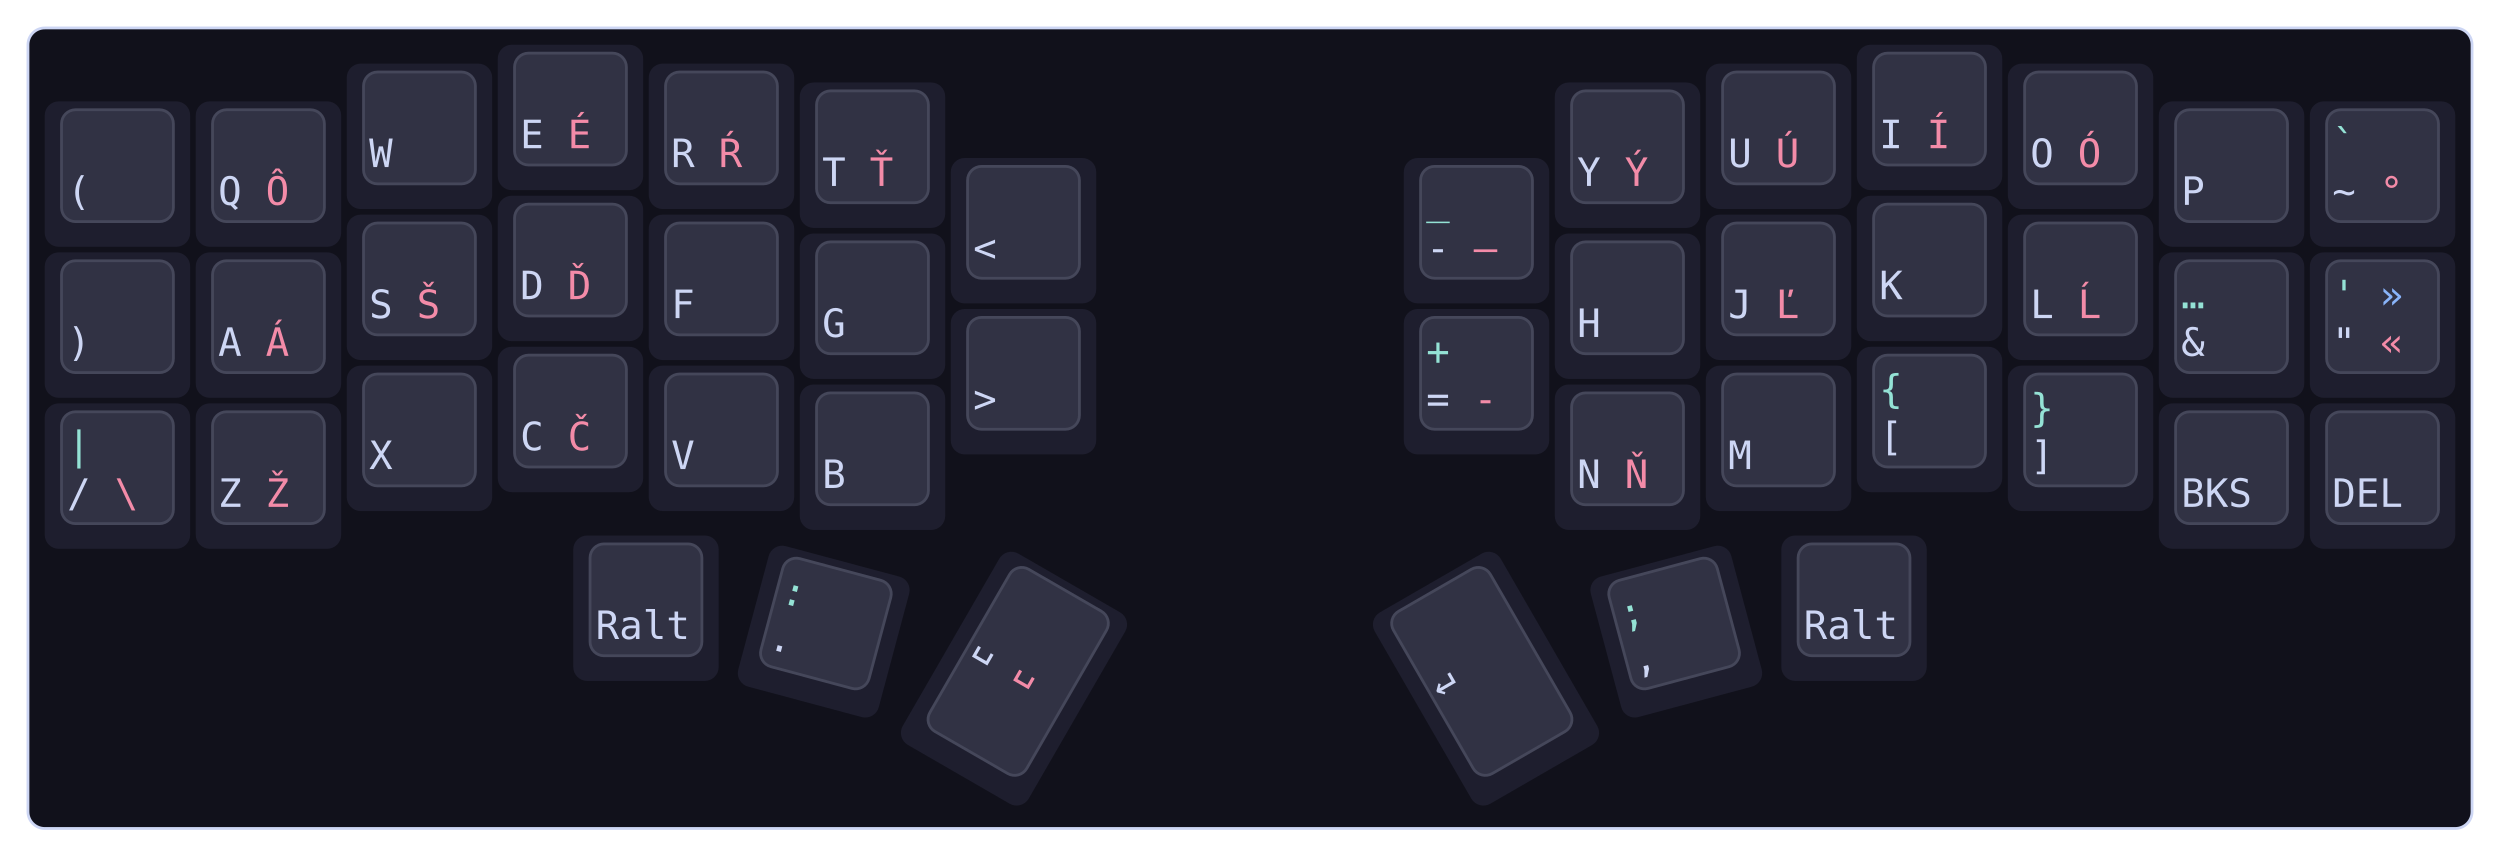
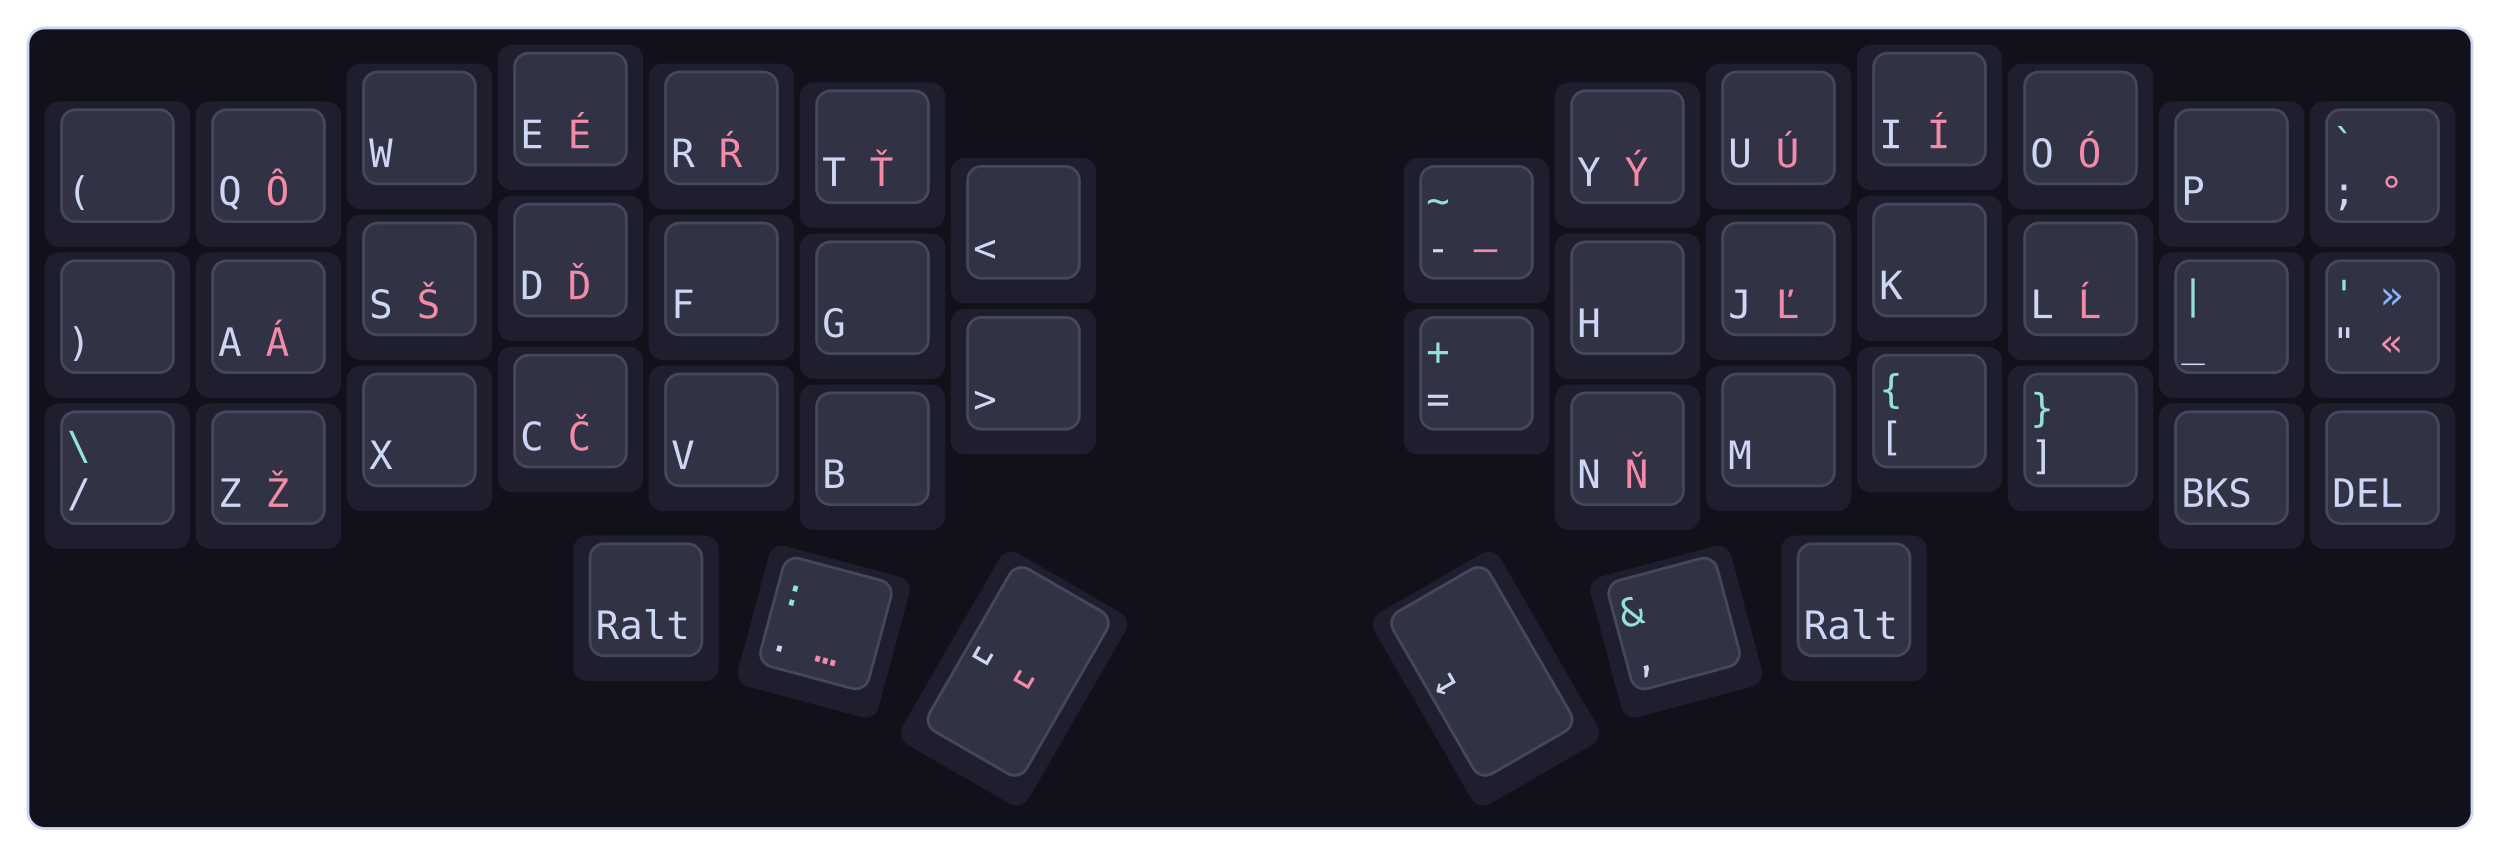
<svg xmlns="http://www.w3.org/2000/svg" width="894px" height="307px" viewBox="0 0 894 307">
  <style type="text/css">
    .keycap .outer { fill: #1e1e2e; }
    .keycap .inner { fill: #313244; stroke: #45475a; }
    .label { font: 14px monospace; }
    .label.level1 { fill: #cdd6f4; }
    .label.level2 { fill: #94e2d5; }
    .label.level3 { fill: #f38ba8; }
    .label.level4 { fill: #89b4fa; }
    .label.small { font-size: 10px; }
  </style>
  <g transform="translate(10,10)">
    <rect width="874" height="286.265" stroke="#cdd6f4" stroke-width="1" fill="#11111b" rx="6" />
    <g transform="translate(5,5)">
      <g class="keycap">
        <rect x="163" y="1" width="52" height="52" rx="5" class="outer" />
        <rect x="169" y="4" width="40" height="40" rx="5" class="inner" />
        <text x="171.0" y="38.0" class="label level1">E</text>
        <text x="171.0" y="21.0" class="label level2" />
        <text x="188.0" y="38.0" class="label level3">É</text>
        <text x="188.0" y="21.0" class="label level4" />
      </g>
      <g class="keycap">
        <rect x="649" y="1" width="52" height="52" rx="5" class="outer" />
        <rect x="655" y="4" width="40" height="40" rx="5" class="inner" />
        <text x="657.0" y="38.0" class="label level1">I</text>
        <text x="657.0" y="21.0" class="label level2" />
        <text x="674.0" y="38.0" class="label level3">Í</text>
        <text x="674.0" y="21.0" class="label level4" />
      </g>
      <g class="keycap">
        <rect x="109" y="7.75" width="52" height="52" rx="5" class="outer" />
        <rect x="115" y="10.75" width="40" height="40" rx="5" class="inner" />
        <text x="117.0" y="44.75" class="label level1">W</text>
        <text x="117.0" y="27.75" class="label level2" />
        <text x="134.0" y="44.75" class="label level3" />
        <text x="134.0" y="27.75" class="label level4" />
      </g>
      <g class="keycap">
        <rect x="217" y="7.75" width="52" height="52" rx="5" class="outer" />
        <rect x="223" y="10.75" width="40" height="40" rx="5" class="inner" />
        <text x="225.0" y="44.75" class="label level1">R</text>
        <text x="225.0" y="27.75" class="label level2" />
        <text x="242.0" y="44.75" class="label level3">Ŕ</text>
        <text x="242.0" y="27.75" class="label level4" />
      </g>
      <g class="keycap">
        <rect x="595" y="7.75" width="52" height="52" rx="5" class="outer" />
        <rect x="601" y="10.75" width="40" height="40" rx="5" class="inner" />
        <text x="603.0" y="44.75" class="label level1">U</text>
        <text x="603.0" y="27.75" class="label level2" />
        <text x="620.0" y="44.75" class="label level3">Ú</text>
        <text x="620.0" y="27.75" class="label level4" />
      </g>
      <g class="keycap">
        <rect x="703" y="7.75" width="52" height="52" rx="5" class="outer" />
        <rect x="709" y="10.75" width="40" height="40" rx="5" class="inner" />
        <text x="711.0" y="44.75" class="label level1">O</text>
        <text x="711.0" y="27.75" class="label level2" />
        <text x="728.0" y="44.75" class="label level3">Ó</text>
        <text x="728.0" y="27.75" class="label level4" />
      </g>
      <g class="keycap">
        <rect x="271" y="14.5" width="52" height="52" rx="5" class="outer" />
        <rect x="277" y="17.5" width="40" height="40" rx="5" class="inner" />
        <text x="279.0" y="51.5" class="label level1">T</text>
        <text x="279.0" y="34.5" class="label level2" />
        <text x="296.0" y="51.5" class="label level3">Ť</text>
        <text x="296.0" y="34.5" class="label level4" />
      </g>
      <g class="keycap">
        <rect x="541" y="14.5" width="52" height="52" rx="5" class="outer" />
        <rect x="547" y="17.5" width="40" height="40" rx="5" class="inner" />
        <text x="549.0" y="51.5" class="label level1">Y</text>
        <text x="549.0" y="34.5" class="label level2" />
        <text x="566.0" y="51.5" class="label level3">Ý</text>
        <text x="566.0" y="34.5" class="label level4" />
      </g>
      <g class="keycap">
        <rect x="1" y="21.25" width="52" height="52" rx="5" class="outer" />
        <rect x="7" y="24.25" width="40" height="40" rx="5" class="inner" />
        <text x="9.0" y="58.25" class="label level1">(</text>
        <text x="9.0" y="41.25" class="label level2" />
        <text x="26.0" y="58.25" class="label level3" />
        <text x="26.0" y="41.25" class="label level4" />
      </g>
      <g class="keycap">
        <rect x="55" y="21.25" width="52" height="52" rx="5" class="outer" />
        <rect x="61" y="24.25" width="40" height="40" rx="5" class="inner" />
        <text x="63.0" y="58.25" class="label level1">Q</text>
        <text x="63.0" y="41.25" class="label level2" />
        <text x="80.0" y="58.25" class="label level3">Ô</text>
        <text x="80.0" y="41.25" class="label level4" />
      </g>
      <g class="keycap">
        <rect x="757" y="21.25" width="52" height="52" rx="5" class="outer" />
        <rect x="763" y="24.25" width="40" height="40" rx="5" class="inner" />
        <text x="765.0" y="58.25" class="label level1">P</text>
        <text x="765.0" y="41.25" class="label level2" />
        <text x="782.0" y="58.25" class="label level3" />
        <text x="782.0" y="41.25" class="label level4" />
      </g>
      <g class="keycap">
        <rect x="811" y="21.25" width="52" height="52" rx="5" class="outer" />
        <rect x="817" y="24.25" width="40" height="40" rx="5" class="inner" />
-         <text x="819.0" y="58.25" class="label level1">~</text>
+         <text x="819.0" y="58.25" class="label level1">;</text>
        <text x="819.0" y="41.25" class="label level2">`</text>
        <text x="836.0" y="58.25" class="label level3">°</text>
        <text x="836.0" y="41.25" class="label level4" />
      </g>
      <g class="keycap">
        <rect x="325" y="41.5" width="52" height="52" rx="5" class="outer" />
        <rect x="331" y="44.5" width="40" height="40" rx="5" class="inner" />
        <text x="333.0" y="78.5" class="label level1">&lt;</text>
        <text x="333.0" y="61.5" class="label level2" />
        <text x="350.0" y="78.5" class="label level3" />
        <text x="350.0" y="61.5" class="label level4" />
      </g>
      <g class="keycap">
        <rect x="487" y="41.5" width="52" height="52" rx="5" class="outer" />
        <rect x="493" y="44.5" width="40" height="40" rx="5" class="inner" />
        <text x="495.0" y="78.5" class="label level1">-</text>
-         <text x="495.0" y="61.5" class="label level2">_</text>
+         <text x="495.0" y="61.5" class="label level2">~</text>
        <text x="512.0" y="78.5" class="label level3">—</text>
        <text x="512.0" y="61.5" class="label level4" />
      </g>
      <g class="keycap">
        <rect x="163" y="55" width="52" height="52" rx="5" class="outer" />
        <rect x="169" y="58" width="40" height="40" rx="5" class="inner" />
        <text x="171.0" y="92.0" class="label level1">D</text>
        <text x="171.0" y="75.0" class="label level2" />
        <text x="188.0" y="92.0" class="label level3">Ď</text>
        <text x="188.0" y="75.0" class="label level4" />
      </g>
      <g class="keycap">
        <rect x="649" y="55" width="52" height="52" rx="5" class="outer" />
        <rect x="655" y="58" width="40" height="40" rx="5" class="inner" />
        <text x="657.0" y="92.0" class="label level1">K</text>
        <text x="657.0" y="75.0" class="label level2" />
        <text x="674.0" y="92.0" class="label level3" />
        <text x="674.0" y="75.0" class="label level4" />
      </g>
      <g class="keycap">
        <rect x="109" y="61.75" width="52" height="52" rx="5" class="outer" />
        <rect x="115" y="64.75" width="40" height="40" rx="5" class="inner" />
        <text x="117.0" y="98.75" class="label level1">S</text>
        <text x="117.0" y="81.75" class="label level2" />
        <text x="134.0" y="98.75" class="label level3">Š</text>
        <text x="134.0" y="81.75" class="label level4" />
      </g>
      <g class="keycap">
        <rect x="217" y="61.75" width="52" height="52" rx="5" class="outer" />
        <rect x="223" y="64.75" width="40" height="40" rx="5" class="inner" />
        <text x="225.0" y="98.75" class="label level1">F</text>
        <text x="225.0" y="81.75" class="label level2" />
        <text x="242.0" y="98.75" class="label level3" />
        <text x="242.0" y="81.75" class="label level4" />
      </g>
      <g class="keycap">
        <rect x="595" y="61.75" width="52" height="52" rx="5" class="outer" />
        <rect x="601" y="64.75" width="40" height="40" rx="5" class="inner" />
        <text x="603.0" y="98.75" class="label level1">J</text>
        <text x="603.0" y="81.75" class="label level2" />
        <text x="620.0" y="98.75" class="label level3">Ľ</text>
        <text x="620.0" y="81.75" class="label level4" />
      </g>
      <g class="keycap">
        <rect x="703" y="61.75" width="52" height="52" rx="5" class="outer" />
        <rect x="709" y="64.75" width="40" height="40" rx="5" class="inner" />
        <text x="711.0" y="98.75" class="label level1">L</text>
        <text x="711.0" y="81.75" class="label level2" />
        <text x="728.0" y="98.75" class="label level3">Ĺ</text>
        <text x="728.0" y="81.75" class="label level4" />
      </g>
      <g class="keycap">
        <rect x="271" y="68.5" width="52" height="52" rx="5" class="outer" />
        <rect x="277" y="71.5" width="40" height="40" rx="5" class="inner" />
        <text x="279.0" y="105.5" class="label level1">G</text>
        <text x="279.0" y="88.5" class="label level2" />
        <text x="296.0" y="105.5" class="label level3" />
        <text x="296.0" y="88.5" class="label level4" />
      </g>
      <g class="keycap">
        <rect x="541" y="68.5" width="52" height="52" rx="5" class="outer" />
        <rect x="547" y="71.5" width="40" height="40" rx="5" class="inner" />
        <text x="549.0" y="105.5" class="label level1">H</text>
        <text x="549.0" y="88.5" class="label level2" />
        <text x="566.0" y="105.5" class="label level3" />
        <text x="566.0" y="88.5" class="label level4" />
      </g>
      <g class="keycap">
        <rect x="1" y="75.25" width="52" height="52" rx="5" class="outer" />
        <rect x="7" y="78.25" width="40" height="40" rx="5" class="inner" />
        <text x="9.0" y="112.25" class="label level1">)</text>
        <text x="9.0" y="95.25" class="label level2" />
        <text x="26.0" y="112.25" class="label level3" />
        <text x="26.0" y="95.25" class="label level4" />
      </g>
      <g class="keycap">
        <rect x="55" y="75.25" width="52" height="52" rx="5" class="outer" />
        <rect x="61" y="78.25" width="40" height="40" rx="5" class="inner" />
        <text x="63.0" y="112.25" class="label level1">A</text>
        <text x="63.0" y="95.25" class="label level2" />
        <text x="80.0" y="112.25" class="label level3">Á</text>
        <text x="80.0" y="95.25" class="label level4" />
      </g>
      <g class="keycap">
        <rect x="757" y="75.25" width="52" height="52" rx="5" class="outer" />
        <rect x="763" y="78.25" width="40" height="40" rx="5" class="inner" />
-         <text x="765.0" y="112.25" class="label level1">&amp;</text>
-         <text x="765.0" y="95.25" class="label level2">…</text>
+         <text x="765.0" y="112.25" class="label level1">_</text>
+         <text x="765.0" y="95.25" class="label level2">|</text>
        <text x="782.0" y="112.25" class="label level3" />
        <text x="782.0" y="95.25" class="label level4" />
      </g>
      <g class="keycap">
        <rect x="811" y="75.25" width="52" height="52" rx="5" class="outer" />
        <rect x="817" y="78.25" width="40" height="40" rx="5" class="inner" />
        <text x="819.0" y="112.25" class="label level1">"</text>
        <text x="819.0" y="95.25" class="label level2">'</text>
        <text x="836.0" y="112.25" class="label level3">«</text>
        <text x="836.0" y="95.25" class="label level4">»</text>
      </g>
      <g class="keycap">
        <rect x="325" y="95.5" width="52" height="52" rx="5" class="outer" />
        <rect x="331" y="98.5" width="40" height="40" rx="5" class="inner" />
        <text x="333.0" y="132.5" class="label level1">&gt;</text>
        <text x="333.0" y="115.5" class="label level2" />
        <text x="350.0" y="132.5" class="label level3" />
        <text x="350.0" y="115.5" class="label level4" />
      </g>
      <g class="keycap">
        <rect x="487" y="95.5" width="52" height="52" rx="5" class="outer" />
        <rect x="493" y="98.5" width="40" height="40" rx="5" class="inner" />
        <text x="495.0" y="132.5" class="label level1">=</text>
        <text x="495.0" y="115.5" class="label level2">+</text>
-         <text x="512.0" y="132.5" class="label level3">‐</text>
+         <text x="512.0" y="132.5" class="label level3" />
        <text x="512.0" y="115.5" class="label level4" />
      </g>
      <g class="keycap">
        <rect x="163" y="109" width="52" height="52" rx="5" class="outer" />
        <rect x="169" y="112" width="40" height="40" rx="5" class="inner" />
        <text x="171.0" y="146.0" class="label level1">C</text>
        <text x="171.0" y="129.0" class="label level2" />
        <text x="188.0" y="146.0" class="label level3">Č</text>
        <text x="188.0" y="129.0" class="label level4" />
      </g>
      <g class="keycap">
        <rect x="649" y="109" width="52" height="52" rx="5" class="outer" />
        <rect x="655" y="112" width="40" height="40" rx="5" class="inner" />
        <text x="657.0" y="146.0" class="label level1">[</text>
        <text x="657.0" y="129.0" class="label level2">{</text>
        <text x="674.0" y="146.0" class="label level3" />
        <text x="674.0" y="129.0" class="label level4" />
      </g>
      <g class="keycap">
        <rect x="109" y="115.75" width="52" height="52" rx="5" class="outer" />
        <rect x="115" y="118.75" width="40" height="40" rx="5" class="inner" />
        <text x="117.0" y="152.75" class="label level1">X</text>
        <text x="117.0" y="135.75" class="label level2" />
        <text x="134.0" y="152.75" class="label level3" />
        <text x="134.0" y="135.75" class="label level4" />
      </g>
      <g class="keycap">
        <rect x="217" y="115.75" width="52" height="52" rx="5" class="outer" />
        <rect x="223" y="118.75" width="40" height="40" rx="5" class="inner" />
        <text x="225.0" y="152.75" class="label level1">V</text>
        <text x="225.0" y="135.75" class="label level2" />
        <text x="242.0" y="152.75" class="label level3" />
        <text x="242.0" y="135.75" class="label level4" />
      </g>
      <g class="keycap">
        <rect x="595" y="115.75" width="52" height="52" rx="5" class="outer" />
        <rect x="601" y="118.75" width="40" height="40" rx="5" class="inner" />
        <text x="603.0" y="152.75" class="label level1">M</text>
        <text x="603.0" y="135.75" class="label level2" />
        <text x="620.0" y="152.75" class="label level3" />
        <text x="620.0" y="135.75" class="label level4" />
      </g>
      <g class="keycap">
        <rect x="703" y="115.75" width="52" height="52" rx="5" class="outer" />
        <rect x="709" y="118.75" width="40" height="40" rx="5" class="inner" />
        <text x="711.0" y="152.75" class="label level1">]</text>
        <text x="711.0" y="135.75" class="label level2">}</text>
        <text x="728.0" y="152.75" class="label level3" />
        <text x="728.0" y="135.75" class="label level4" />
      </g>
      <g class="keycap">
        <rect x="271" y="122.5" width="52" height="52" rx="5" class="outer" />
        <rect x="277" y="125.5" width="40" height="40" rx="5" class="inner" />
        <text x="279.0" y="159.5" class="label level1">B</text>
        <text x="279.0" y="142.5" class="label level2" />
        <text x="296.0" y="159.5" class="label level3" />
        <text x="296.0" y="142.5" class="label level4" />
      </g>
      <g class="keycap">
        <rect x="541" y="122.5" width="52" height="52" rx="5" class="outer" />
        <rect x="547" y="125.5" width="40" height="40" rx="5" class="inner" />
        <text x="549.0" y="159.5" class="label level1">N</text>
        <text x="549.0" y="142.5" class="label level2" />
        <text x="566.0" y="159.5" class="label level3">Ň</text>
        <text x="566.0" y="142.5" class="label level4" />
      </g>
      <g class="keycap">
        <rect x="1" y="129.25" width="52" height="52" rx="5" class="outer" />
        <rect x="7" y="132.25" width="40" height="40" rx="5" class="inner" />
        <text x="9.0" y="166.25" class="label level1">/</text>
-         <text x="9.0" y="149.25" class="label level2">|</text>
-         <text x="26.0" y="166.25" class="label level3">\</text>
+         <text x="9.0" y="149.25" class="label level2">\</text>
+         <text x="26.0" y="166.25" class="label level3" />
        <text x="26.0" y="149.25" class="label level4" />
      </g>
      <g class="keycap">
        <rect x="55" y="129.25" width="52" height="52" rx="5" class="outer" />
        <rect x="61" y="132.25" width="40" height="40" rx="5" class="inner" />
        <text x="63.0" y="166.25" class="label level1">Z</text>
        <text x="63.0" y="149.25" class="label level2" />
        <text x="80.0" y="166.25" class="label level3">Ž</text>
        <text x="80.0" y="149.25" class="label level4" />
      </g>
      <g class="keycap">
        <rect x="757" y="129.25" width="52" height="52" rx="5" class="outer" />
        <rect x="763" y="132.25" width="40" height="40" rx="5" class="inner" />
        <text x="765.0" y="166.25" class="label level1">BKS</text>
        <text x="765.0" y="149.25" class="label level2" />
        <text x="782.0" y="166.25" class="label level3" />
        <text x="782.0" y="149.25" class="label level4" />
      </g>
      <g class="keycap">
        <rect x="811" y="129.25" width="52" height="52" rx="5" class="outer" />
        <rect x="817" y="132.25" width="40" height="40" rx="5" class="inner" />
        <text x="819.0" y="166.25" class="label level1">DEL</text>
        <text x="819.0" y="149.25" class="label level2" />
        <text x="836.0" y="166.25" class="label level3" />
        <text x="836.0" y="149.25" class="label level4" />
      </g>
      <g class="keycap">
        <rect x="190" y="176.5" width="52" height="52" rx="5" class="outer" />
        <rect x="196" y="179.5" width="40" height="40" rx="5" class="inner" />
        <text x="198.0" y="213.5" class="label level1">Ralt</text>
        <text x="198.0" y="196.5" class="label level2" />
        <text x="215.0" y="213.5" class="label level3" />
        <text x="215.0" y="196.5" class="label level4" />
      </g>
      <g class="keycap">
        <rect x="622" y="176.5" width="52" height="52" rx="5" class="outer" />
        <rect x="628" y="179.5" width="40" height="40" rx="5" class="inner" />
        <text x="630.0" y="213.5" class="label level1">Ralt</text>
        <text x="630.0" y="196.5" class="label level2" />
        <text x="647.0" y="213.5" class="label level3" />
        <text x="647.0" y="196.5" class="label level4" />
      </g>
      <g class="keycap" transform="rotate(15 243 243)">
        <rect x="244" y="176.5" width="52" height="52" rx="5" class="outer" />
        <rect x="250" y="179.5" width="40" height="40" rx="5" class="inner" />
        <text x="252.0" y="213.5" class="label level1">.</text>
        <text x="252.0" y="196.5" class="label level2">:</text>
-         <text x="269.0" y="213.5" class="label level3" />
+         <text x="269.0" y="213.5" class="label level3">…</text>
        <text x="269.0" y="196.5" class="label level4" />
      </g>
      <g class="keycap" transform="rotate(30 27 27)">
        <rect x="379" y="1" width="52" height="79" rx="5" class="outer" />
        <rect x="385" y="4" width="40" height="67" rx="5" class="inner" />
        <text x="387.0" y="38.0" class="label level1">␣</text>
        <text x="387.0" y="21.0" class="label level2" />
        <text x="404.0" y="38.0" class="label level3">␣</text>
        <text x="404.0" y="21.0" class="label level4" />
      </g>
      <g class="keycap" transform="rotate(-30 837 27)">
        <rect x="433" y="1" width="52" height="79" rx="5" class="outer" />
        <rect x="439" y="4" width="40" height="67" rx="5" class="inner" />
        <text x="441.0" y="38.0" class="label level1">↵</text>
        <text x="441.0" y="21.0" class="label level2" />
        <text x="458.0" y="38.0" class="label level3" />
        <text x="458.0" y="21.0" class="label level4" />
      </g>
      <g class="keycap" transform="rotate(-15 621 243)">
        <rect x="568" y="176.5" width="52" height="52" rx="5" class="outer" />
        <rect x="574" y="179.5" width="40" height="40" rx="5" class="inner" />
        <text x="576.0" y="213.5" class="label level1">,</text>
-         <text x="576.0" y="196.5" class="label level2">;</text>
+         <text x="576.0" y="196.5" class="label level2">&amp;</text>
        <text x="593.0" y="213.5" class="label level3" />
        <text x="593.0" y="196.5" class="label level4" />
      </g>
    </g>
  </g>
</svg>
